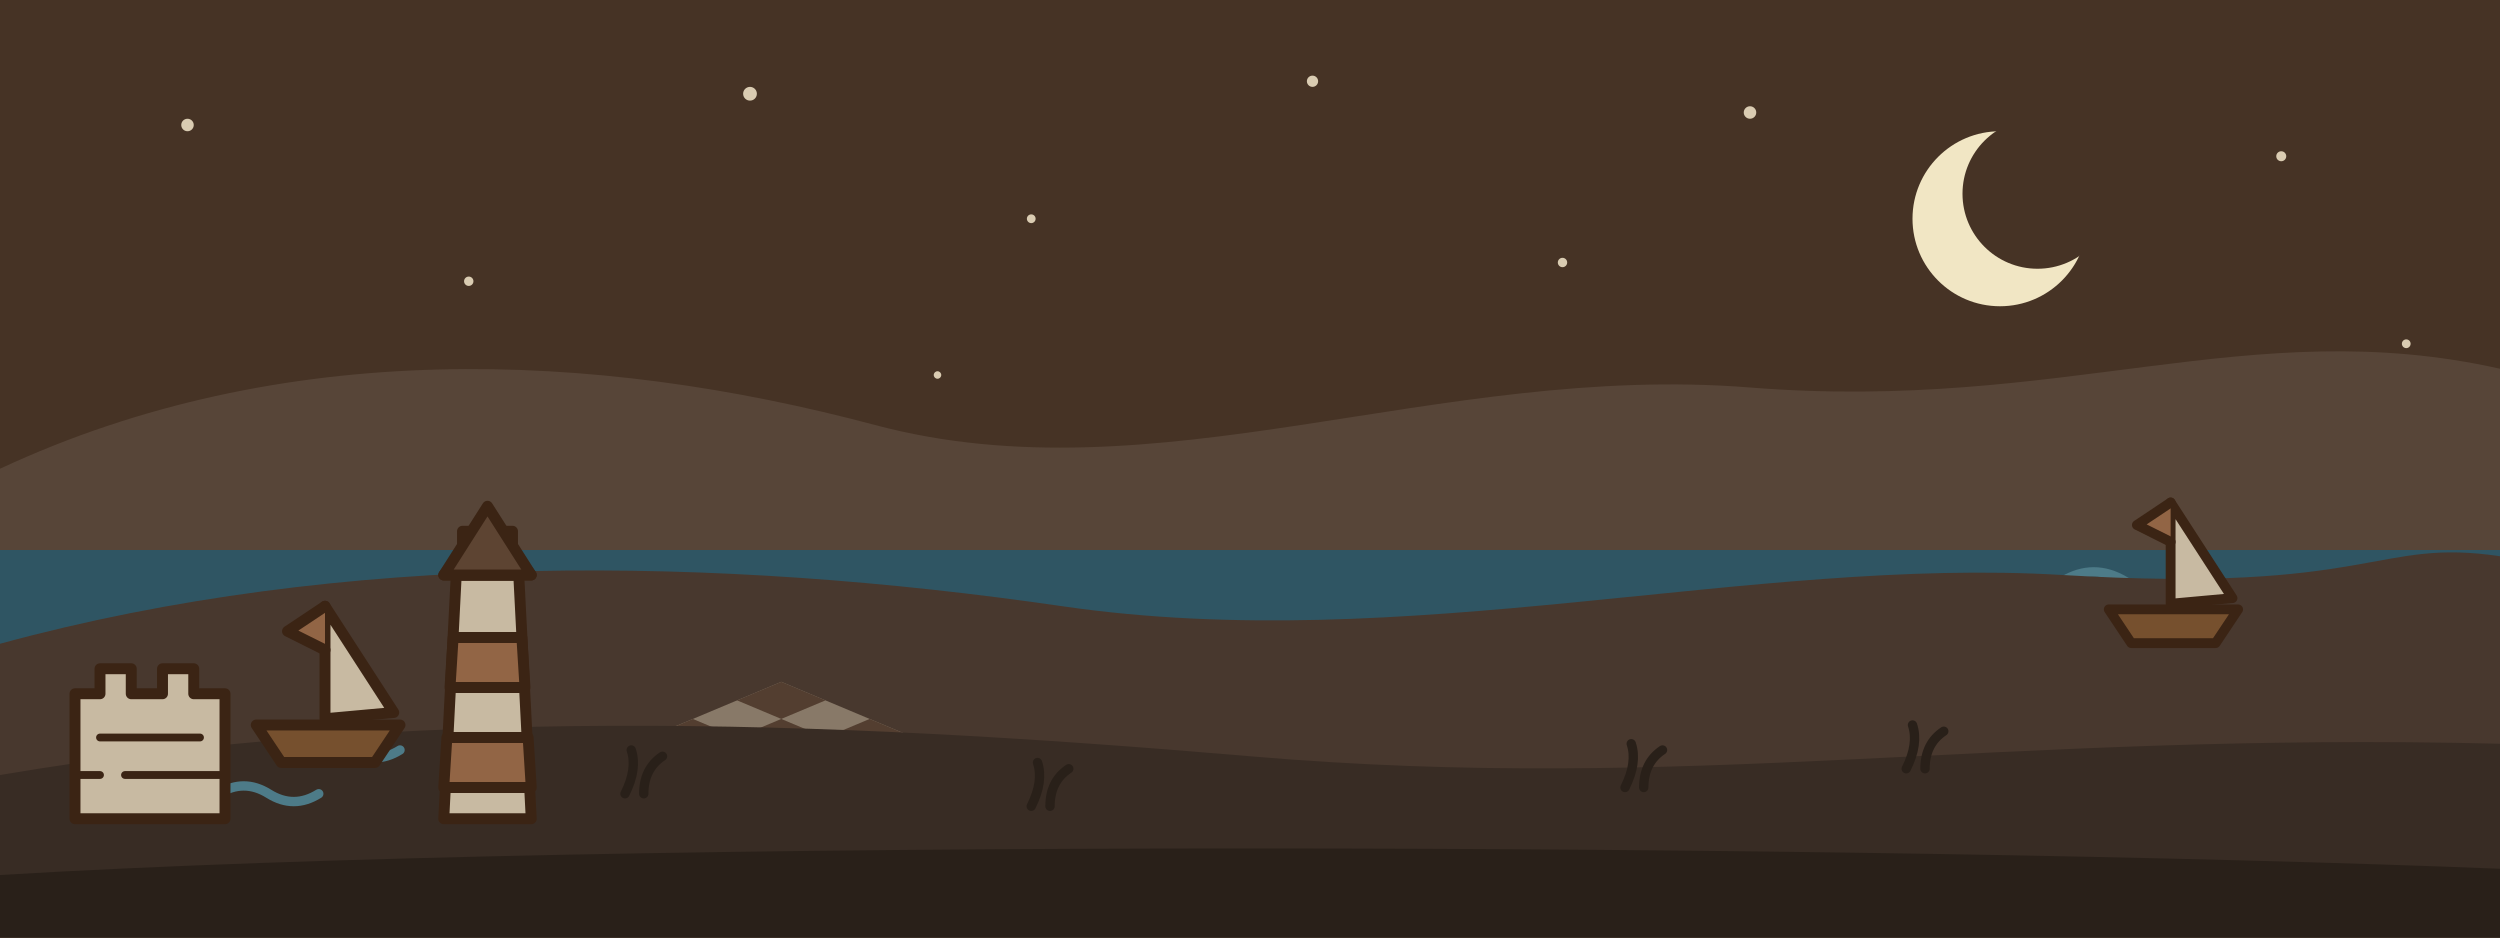
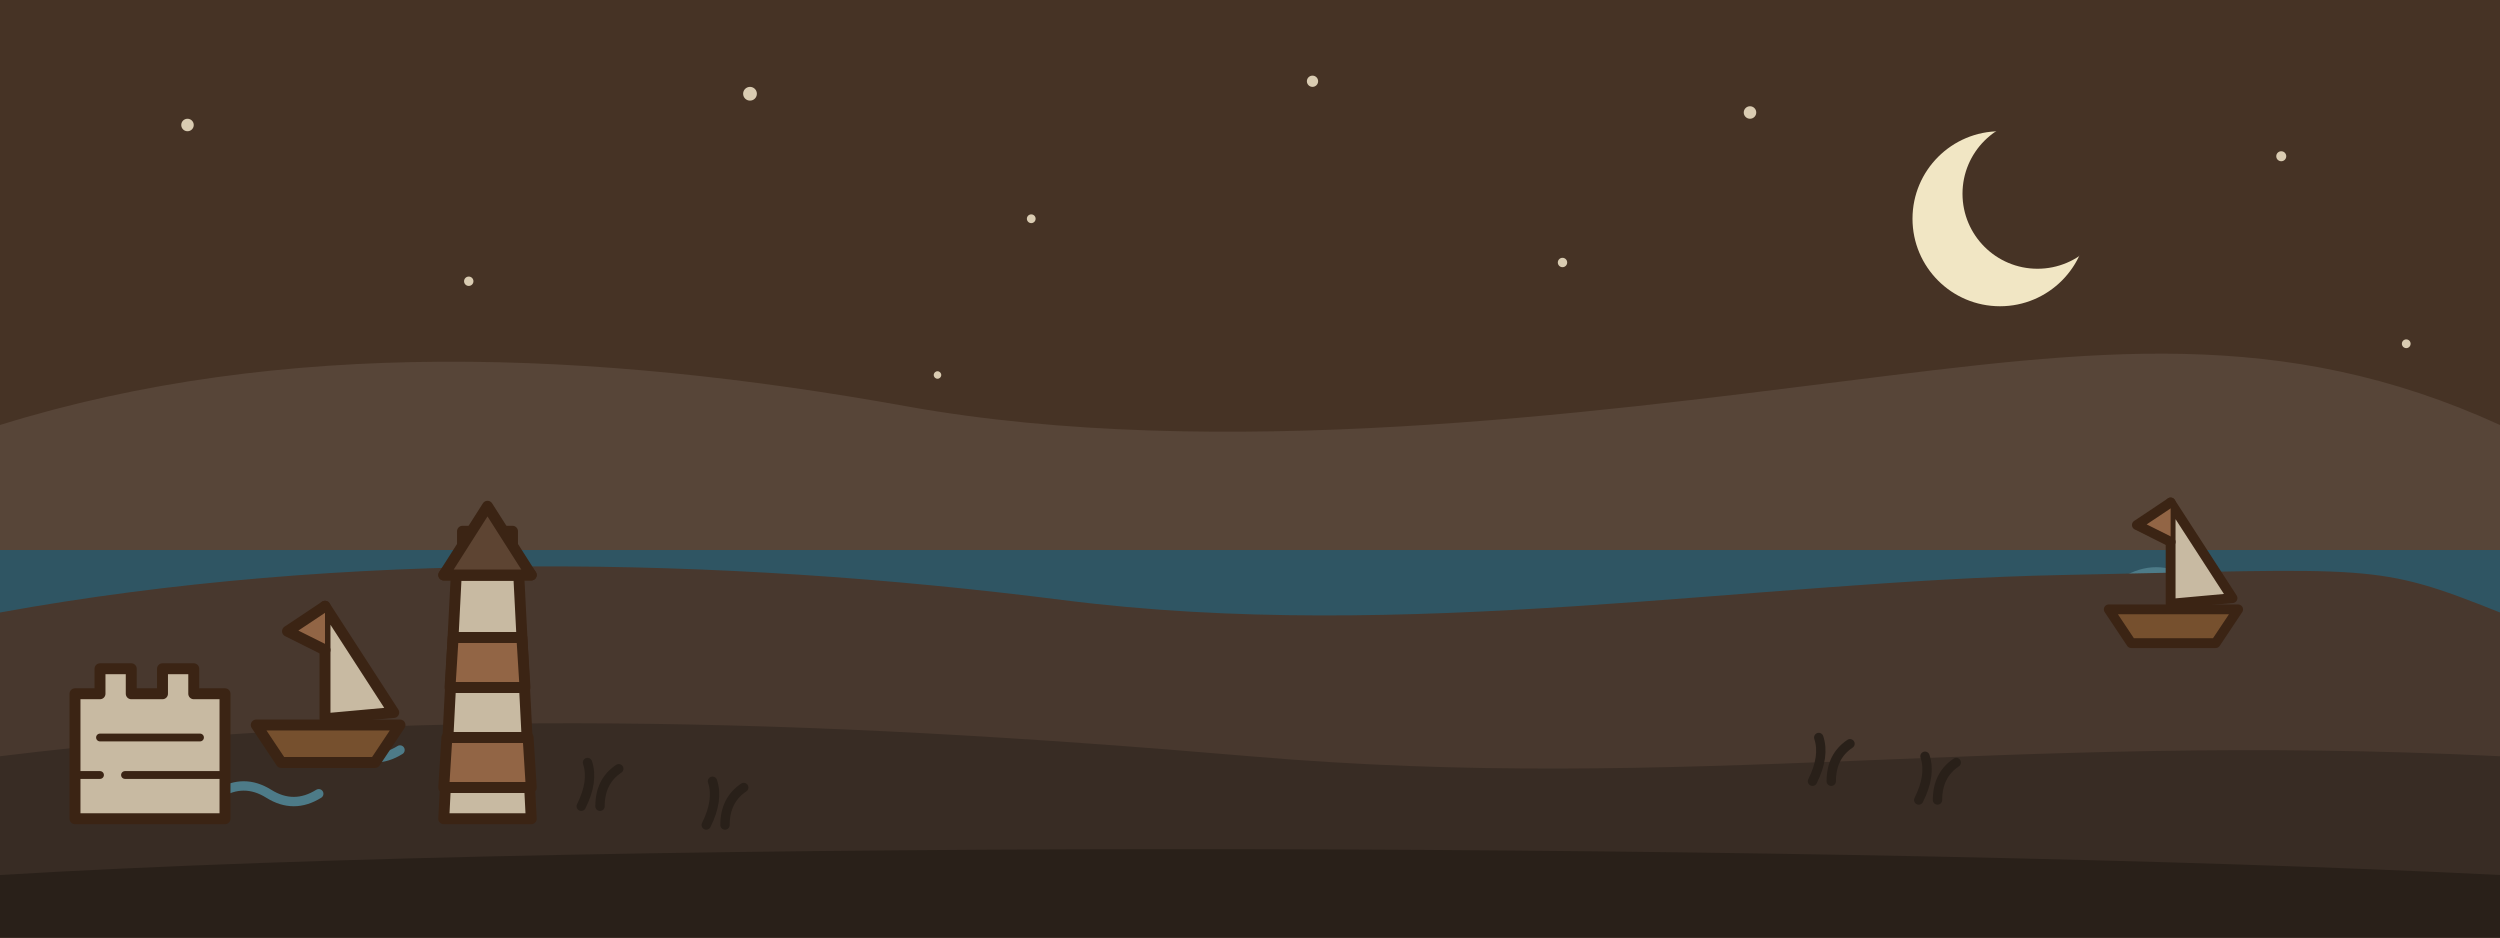
<svg xmlns="http://www.w3.org/2000/svg" viewBox="0 0 800 300" role="img" aria-labelledby="t">
  <rect width="800" height="300" fill="#463325" />
  <g fill="#fff3d6" opacity=".8">
    <circle cx="60" cy="40" r="2" />
    <circle cx="150" cy="90" r="1.5" />
    <circle cx="240" cy="30" r="2.2" />
    <circle cx="330" cy="70" r="1.4" />
    <circle cx="420" cy="26" r="1.8" />
    <circle cx="500" cy="84" r="1.5" />
    <circle cx="560" cy="36" r="2" />
    <circle cx="730" cy="50" r="1.6" />
    <circle cx="770" cy="110" r="1.4" />
    <circle cx="300" cy="120" r="1.2" />
    <circle cx="90" cy="130" r="1.3" />
  </g>
  <circle cx="640" cy="70" r="28" fill="#f1e6c4" />
  <circle cx="652" cy="62" r="24" fill="#463325" />
-   <path d="M0 150C90 108 190 112 280 136S460 116 560 124 720 100 800 118V300H0Z" fill="#574538" />
+   <path d="M0 136C90 108 190 112 290 130S510 132 590 122 730 104 800 136V300H0Z" fill="#574538" />
  <path d="M0 176H800V230H0Z" fill="#2f5563" />
-   <path d="M120 192q10-6 20 0t20 0M520 200q10-6 20 0t20 0M660 186q10-6 20 0t20 0M300 206q10-6 20 0t20 0" fill="none" stroke="#4d7b88" stroke-width="3" stroke-linecap="round" />
-   <path d="M0 206C110 176 230 178 340 194S560 178 660 184 760 172 800 178V300H0Z" fill="#48382e" />
-   <g transform="translate(250 236) scale(1 .42) rotate(45)" opacity=".5">
+   <path d="M120 192q10-6 20 0t20 0M176 204q10-6 20 0t20 0M600 200q10-6 20 0t20 0M680 186q10-6 20 0t20 0" fill="none" stroke="#4d7b88" stroke-width="3" stroke-linecap="round" />
+   <path d="M0 196C110 176 230 178 340 192S560 186 660 184 760 180 800 196V300H0Z" fill="#48382e" />
+   <g transform="translate(196 250) scale(1 .42) rotate(45)" opacity=".5">
    <rect x="-30" y="-30" width="60" height="60" fill="#c8baa2" />
    <path d="M-30-30h20v20h-20zM10-30h20v20H10zM-10-10h20v20h-20zM-30 10h20v20h-20zM10 10h20v20H10z" fill="#5d4432" />
  </g>
-   <path d="M0 248C130 226 260 230 400 242S640 234 800 238V300H0Z" fill="#382c24" />
+   <path d="M0 242C130 226 260 230 400 242S640 234 800 242V300H0Z" fill="#382c24" />
  <g transform="translate(10.0 112.0) scale(1)">
    <g stroke="#3b2414" stroke-width="3.5" stroke-linejoin="round" stroke-linecap="round">
      <path d="M86 128q8-5 16 0t16 0M60 142q8-5 16 0t16 0" fill="none" stroke="#4d7b88" stroke-width="3" />
      <path d="M14 150V110H22V102H32V110H42V102H52V110H62V150Z" fill="#c8baa2" />
      <path d="M22 124H54M30 136H62M14 136H22" fill="none" stroke-width="2.5" />
      <path d="M132 150L136 72H156L160 150Z" fill="#c8baa2" />
      <path d="M135 92H157L158 108H134ZM133 124H159L160 140H132Z" fill="#926545" />
      <path d="M132 72H160L146 54Z" fill="#5d4432" />
      <rect x="138" y="58" width="16" height="14" fill="#d6a12c" />
      <path d="M132 72H160L146 50Z" fill="#5d4432" />
      <path d="M72 120H118L110 132H80Z" fill="#76502e" />
      <path d="M94 118V82L116 116Z" fill="#c8baa2" />
      <path d="M94 82L82 90L94 96" fill="#926545" />
    </g>
  </g>
  <g transform="translate(610.0 87.0) scale(0.9)">
    <g stroke="#3b2414" stroke-width="3.5" stroke-linejoin="round" stroke-linecap="round">
      <path d="M72 120H118L110 132H80Z" fill="#76502e" />
      <path d="M94 118V82L116 116Z" fill="#c8baa2" />
      <path d="M94 82L82 90L94 96" fill="#926545" />
    </g>
  </g>
-   <path d="M200 254q4-8 2-14M206 254q0-8 6-12M520 252q4-8 2-14M526 252q0-8 6-12M610 246q4-8 2-14M616 246q0-8 6-12M330 258q4-8 2-14M336 258q0-8 6-12" fill="none" stroke="#292019" stroke-width="3" stroke-linecap="round" />
-   <path d="M0 280C200 268 600 270 800 278V300H0Z" fill="#292019" />
+   <path d="M186 258q4-8 2-14M192 258q0-8 6-12M226 264q4-8 2-14M232 264q0-8 6-12M580 250q4-8 2-14M586 250q0-8 6-12M614 256q4-8 2-14M620 256q0-8 6-12" fill="none" stroke="#292019" stroke-width="3" stroke-linecap="round" />
+   <path d="M0 280C200 268 600 270 800 280V300H0Z" fill="#292019" />
</svg>
